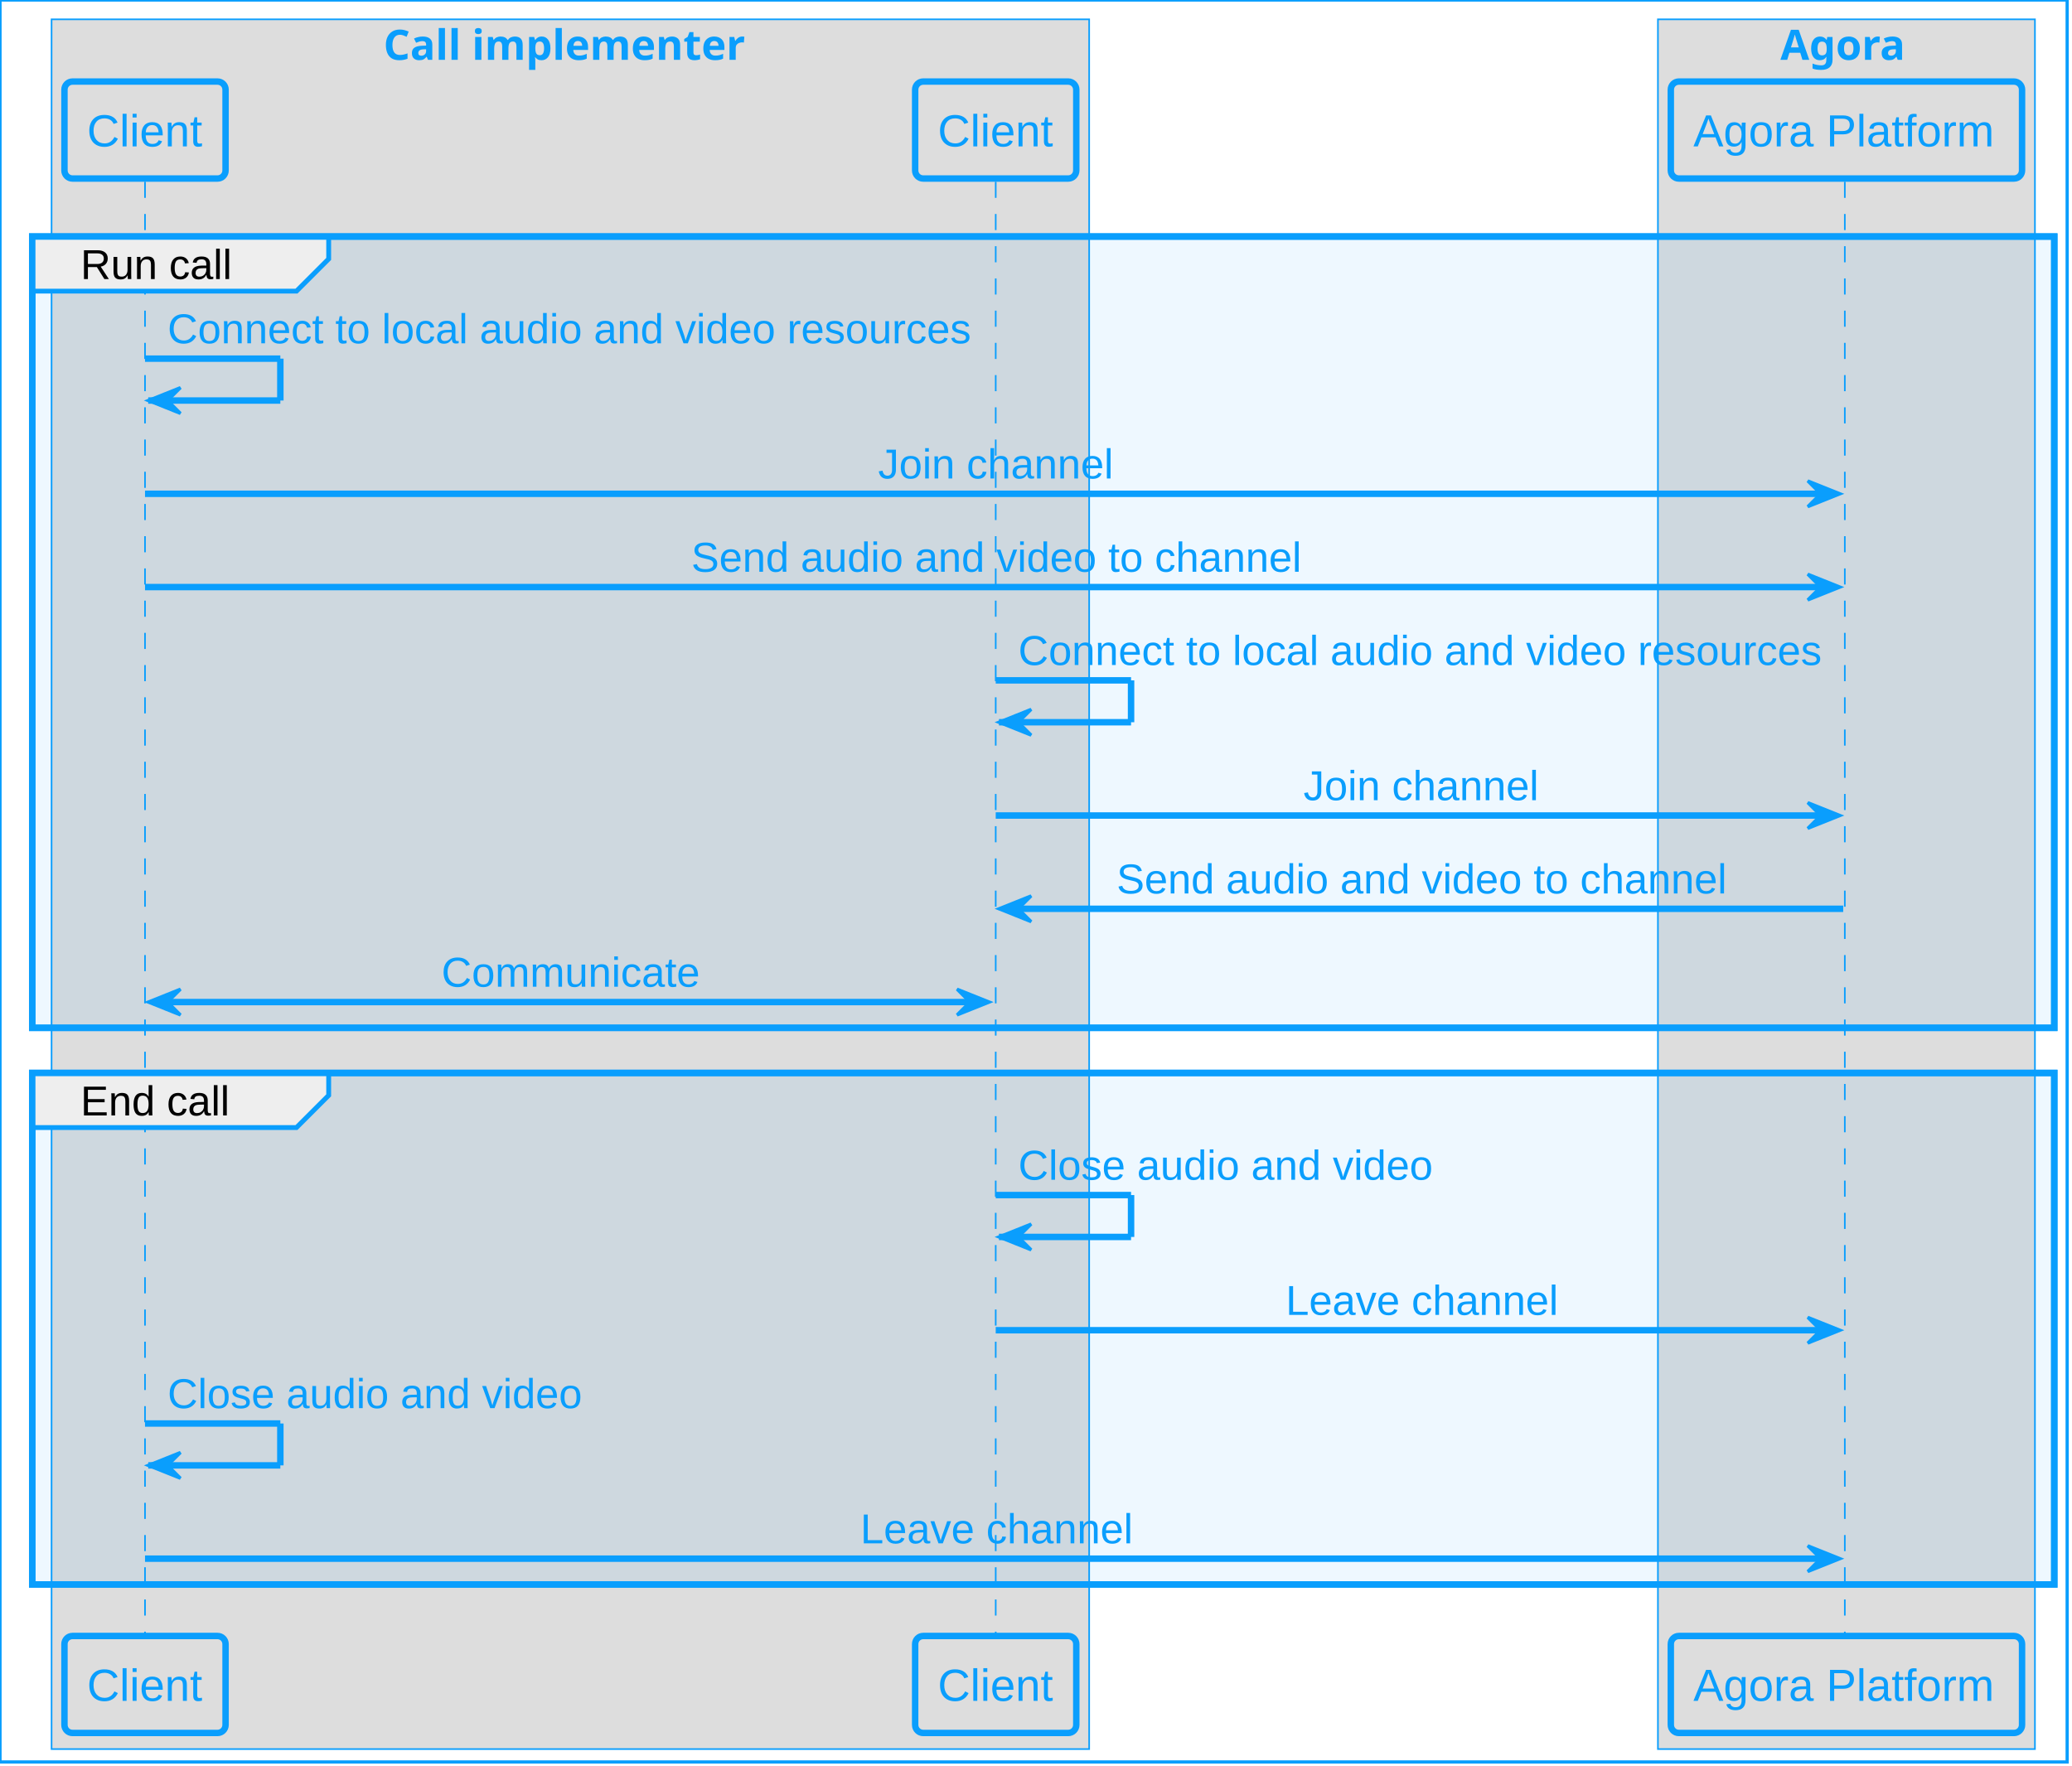
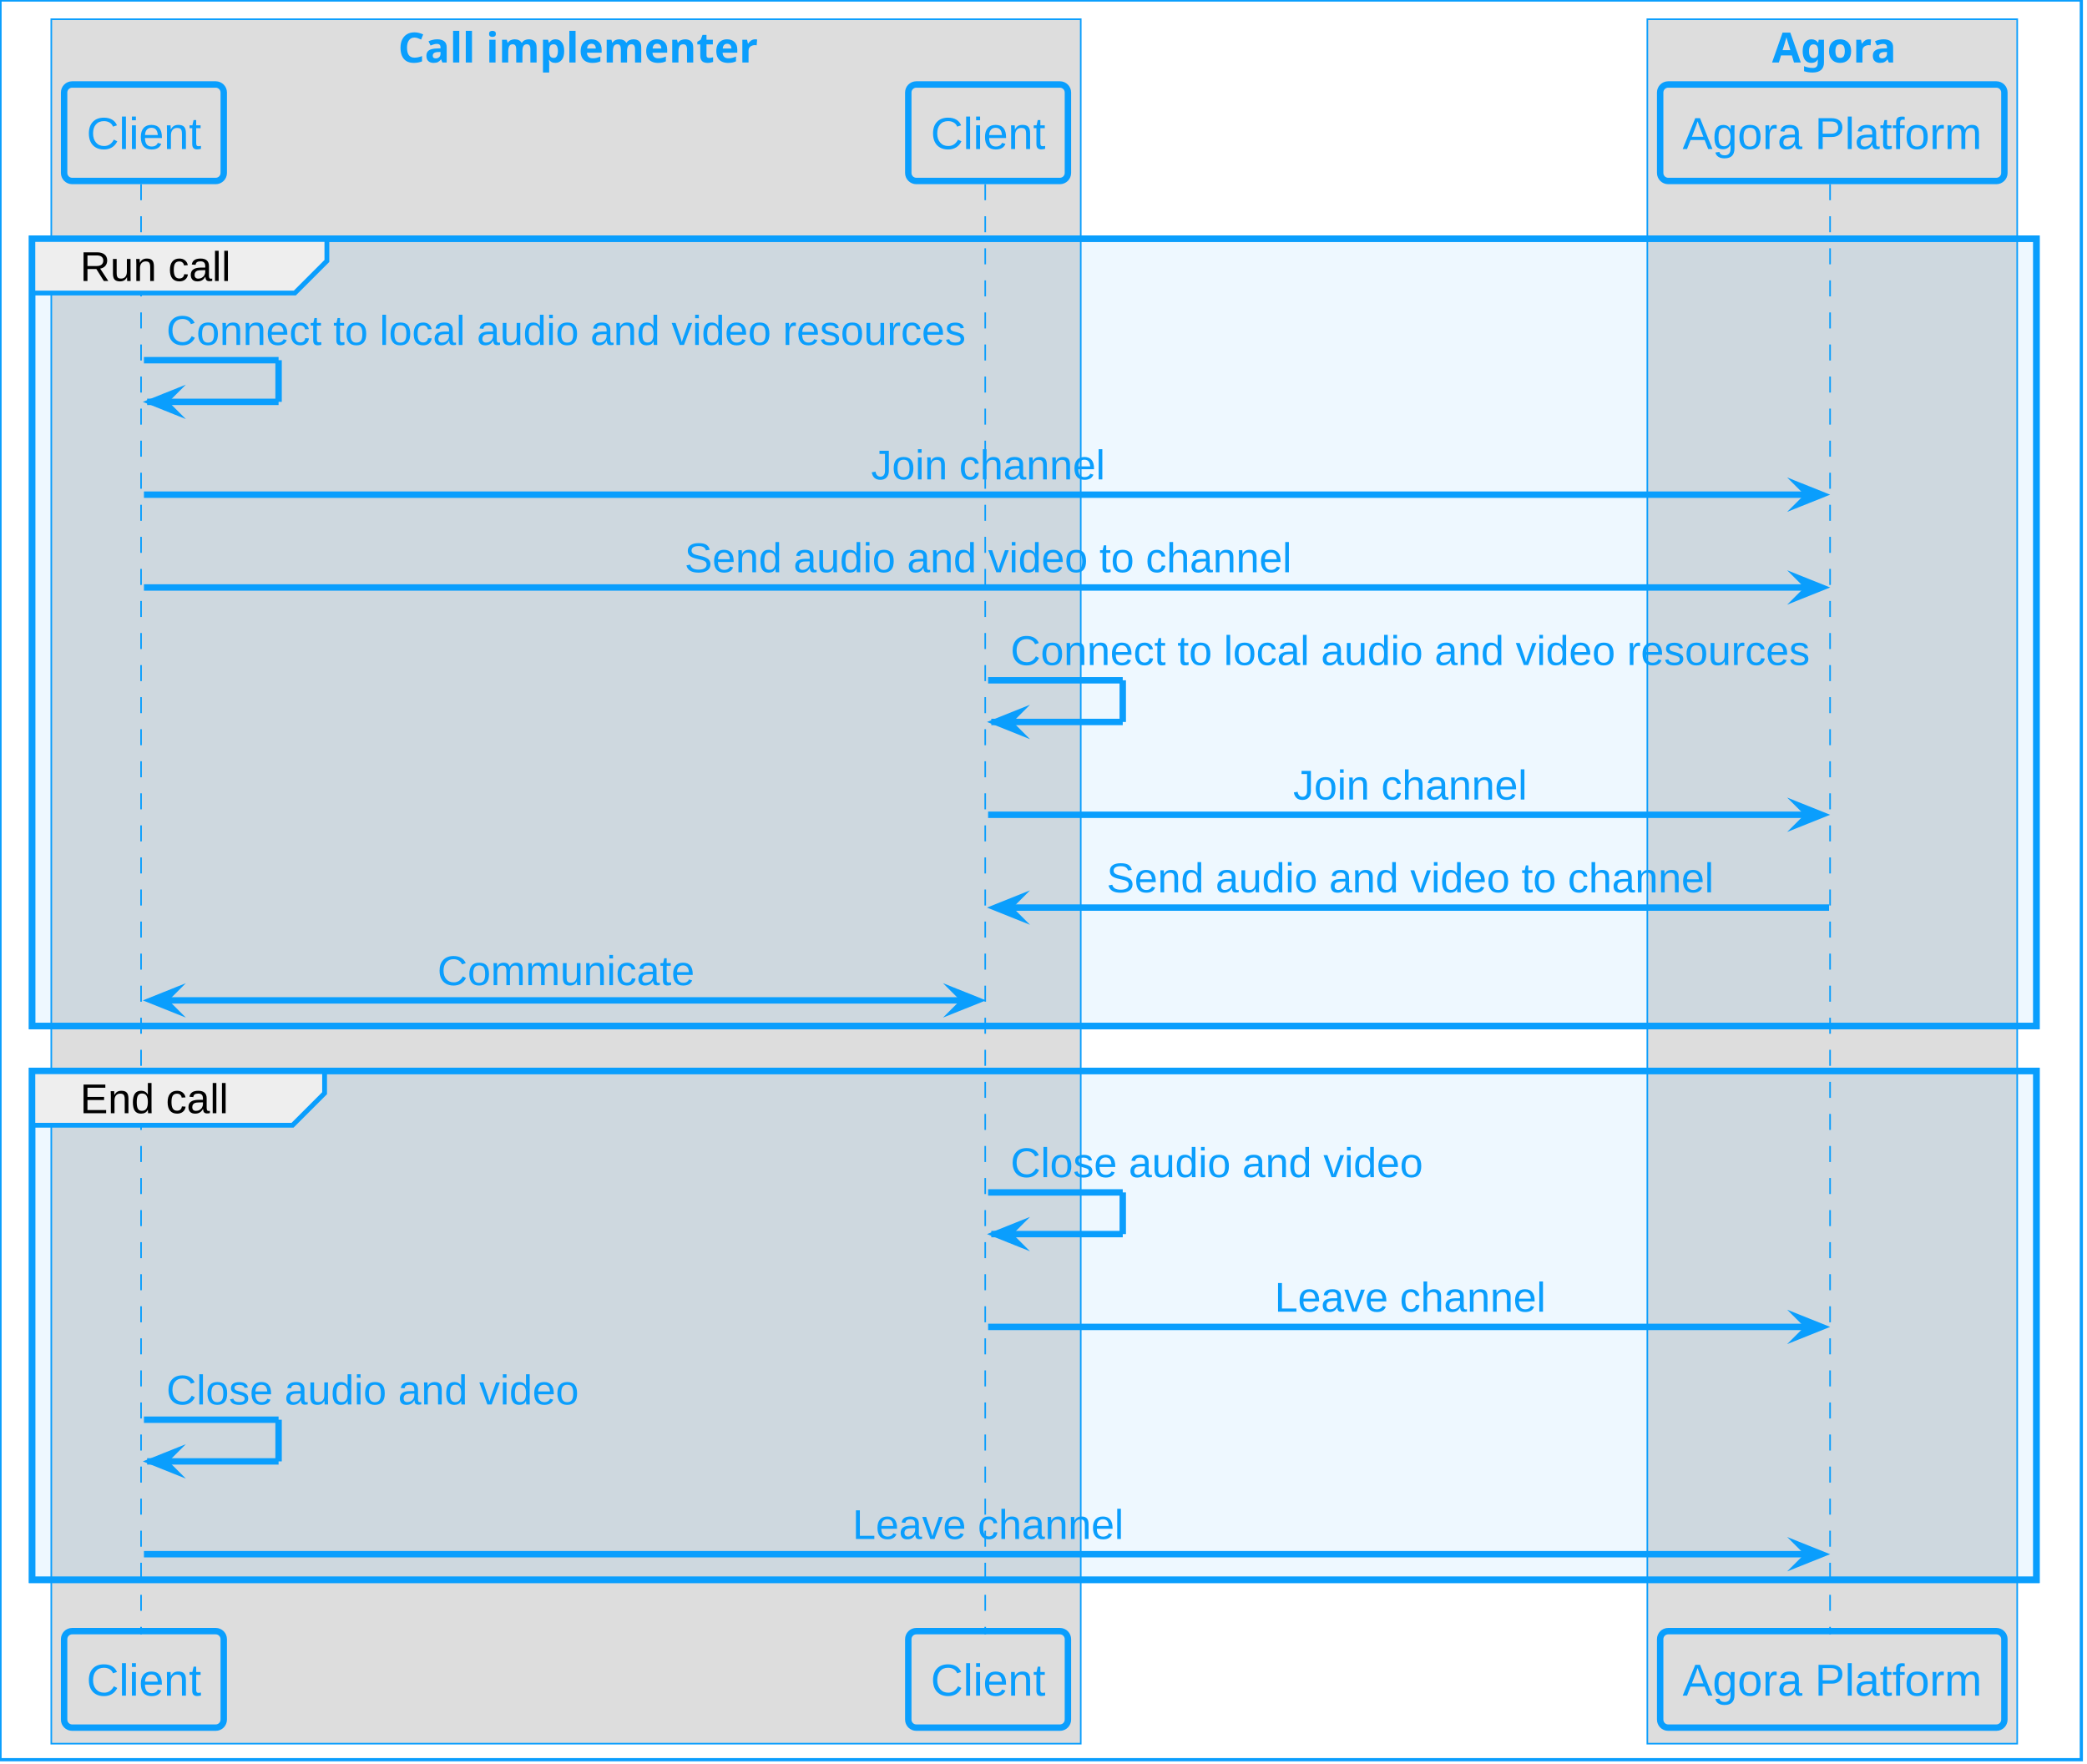
- <svg xmlns="http://www.w3.org/2000/svg" contentStyleType="text/css" height="548px" preserveAspectRatio="none" style="width:643px;height:548px;" version="1.1" viewBox="0 0 643 548" width="643px" zoomAndPan="magnify">
+ <svg xmlns="http://www.w3.org/2000/svg" contentStyleType="text/css" data-diagram-type="SEQUENCE" height="550px" preserveAspectRatio="none" style="width:651px;height:550px;" version="1.1" viewBox="0 0 651 550" width="651px" zoomAndPan="magnify">
  <defs />
  <g>
-     <rect fill="none" height="546.841" style="stroke:#0A9EFD;stroke-width:1.0;" width="641.5" x="0" y="0" />
-     <rect fill="#999999" fill-opacity="0.333" height="536.841" style="stroke:#0A9EFD;stroke-width:0.5;" width="322" x="16" y="6" />
-     <text fill="#0A9EFD" font-family="sans-serif" font-size="13" font-weight="bold" lengthAdjust="spacing" textLength="116" x="119" y="18.568">Call implementer</text>
-     <rect fill="#999999" fill-opacity="0.333" height="536.841" style="stroke:#0A9EFD;stroke-width:0.5;" width="117" x="514.5" y="6" />
-     <text fill="#0A9EFD" font-family="sans-serif" font-size="13" font-weight="bold" lengthAdjust="spacing" textLength="41" x="552.5" y="18.568">Agora</text>
-     <rect fill="#0A9EFD" fill-opacity="0.067" height="245.59" style="stroke:#0A9EFD;stroke-width:2.0;" width="627.5" x="10" y="73.409" />
-     <rect fill="#0A9EFD" fill-opacity="0.067" height="158.744" style="stroke:#0A9EFD;stroke-width:2.0;" width="627.5" x="10" y="332.999" />
-     <line style="stroke:#0A9EFD;stroke-width:0.5;stroke-dasharray:5.0,5.0;" x1="45" x2="45" y1="56.409" y2="508.743" />
-     <line style="stroke:#0A9EFD;stroke-width:0.5;stroke-dasharray:5.0,5.0;" x1="309" x2="309" y1="56.409" y2="508.743" />
-     <line style="stroke:#0A9EFD;stroke-width:0.5;stroke-dasharray:5.0,5.0;" x1="572.5" x2="572.5" y1="56.409" y2="508.743" />
-     <rect fill="none" height="30.099" rx="2.5" ry="2.5" style="stroke:#0A9EFD;stroke-width:2.0;" width="50" x="20" y="25.311" />
-     <text fill="#0A9EFD" font-family="Arial" font-size="14" lengthAdjust="spacing" textLength="36" x="27" y="45.442">Client</text>
-     <rect fill="none" height="30.099" rx="2.5" ry="2.5" style="stroke:#0A9EFD;stroke-width:2.0;" width="50" x="20" y="507.743" />
-     <text fill="#0A9EFD" font-family="Arial" font-size="14" lengthAdjust="spacing" textLength="36" x="27" y="527.875">Client</text>
-     <rect fill="none" height="30.099" rx="2.5" ry="2.5" style="stroke:#0A9EFD;stroke-width:2.0;" width="50" x="284" y="25.311" />
-     <text fill="#0A9EFD" font-family="Arial" font-size="14" lengthAdjust="spacing" textLength="36" x="291" y="45.442">Client</text>
-     <rect fill="none" height="30.099" rx="2.5" ry="2.5" style="stroke:#0A9EFD;stroke-width:2.0;" width="50" x="284" y="507.743" />
-     <text fill="#0A9EFD" font-family="Arial" font-size="14" lengthAdjust="spacing" textLength="36" x="291" y="527.875">Client</text>
-     <rect fill="none" height="30.099" rx="2.5" ry="2.5" style="stroke:#0A9EFD;stroke-width:2.0;" width="109" x="518.5" y="25.311" />
-     <text fill="#0A9EFD" font-family="Arial" font-size="14" lengthAdjust="spacing" textLength="95" x="525.5" y="45.442">Agora Platform</text>
-     <rect fill="none" height="30.099" rx="2.5" ry="2.5" style="stroke:#0A9EFD;stroke-width:2.0;" width="109" x="518.5" y="507.743" />
-     <text fill="#0A9EFD" font-family="Arial" font-size="14" lengthAdjust="spacing" textLength="95" x="525.5" y="527.875">Agora Platform</text>
-     <path d="M10,73.409 L102,73.409 L102,80.358 L92,90.358 L10,90.358 L10,73.409 " fill="#EEEEEE" style="stroke:#0A9EFD;stroke-width:1.5;" />
-     <rect fill="none" height="245.59" style="stroke:#0A9EFD;stroke-width:2.0;" width="627.5" x="10" y="73.409" />
-     <text fill="#000000" font-family="Arial" font-size="13" lengthAdjust="spacing" textLength="47" x="25" y="86.603">Run call</text>
-     <line style="stroke:#0A9EFD;stroke-width:2.0;" x1="45" x2="87" y1="111.307" y2="111.307" />
-     <line style="stroke:#0A9EFD;stroke-width:2.0;" x1="87" x2="87" y1="111.307" y2="124.307" />
-     <line style="stroke:#0A9EFD;stroke-width:2.0;" x1="46" x2="87" y1="124.307" y2="124.307" />
-     <polygon fill="#0A9EFD" points="56,120.307,46,124.307,56,128.307,52,124.307" style="stroke:#0A9EFD;stroke-width:1.0;" />
-     <text fill="#0A9EFD" font-family="Arial" font-size="13" lengthAdjust="spacing" textLength="250" x="52" y="106.552">Connect to local audio and video resources</text>
-     <polygon fill="#0A9EFD" points="561,149.255,571,153.255,561,157.255,565,153.255" style="stroke:#0A9EFD;stroke-width:1.0;" />
-     <line style="stroke:#0A9EFD;stroke-width:2.0;" x1="45" x2="567" y1="153.255" y2="153.255" />
-     <text fill="#0A9EFD" font-family="Arial" font-size="13" lengthAdjust="spacing" textLength="73" x="272.5" y="148.5">Join channel</text>
-     <polygon fill="#0A9EFD" points="561,178.204,571,182.204,561,186.204,565,182.204" style="stroke:#0A9EFD;stroke-width:1.0;" />
-     <line style="stroke:#0A9EFD;stroke-width:2.0;" x1="45" x2="567" y1="182.204" y2="182.204" />
-     <text fill="#0A9EFD" font-family="Arial" font-size="13" lengthAdjust="spacing" textLength="189" x="214.5" y="177.449">Send audio and video to channel</text>
-     <line style="stroke:#0A9EFD;stroke-width:2.0;" x1="309" x2="351" y1="211.153" y2="211.153" />
-     <line style="stroke:#0A9EFD;stroke-width:2.0;" x1="351" x2="351" y1="211.153" y2="224.153" />
-     <line style="stroke:#0A9EFD;stroke-width:2.0;" x1="310" x2="351" y1="224.153" y2="224.153" />
-     <polygon fill="#0A9EFD" points="320,220.153,310,224.153,320,228.153,316,224.153" style="stroke:#0A9EFD;stroke-width:1.0;" />
-     <text fill="#0A9EFD" font-family="Arial" font-size="13" lengthAdjust="spacing" textLength="250" x="316" y="206.398">Connect to local audio and video resources</text>
-     <polygon fill="#0A9EFD" points="561,249.102,571,253.102,561,257.102,565,253.102" style="stroke:#0A9EFD;stroke-width:1.0;" />
-     <line style="stroke:#0A9EFD;stroke-width:2.0;" x1="309" x2="567" y1="253.102" y2="253.102" />
-     <text fill="#0A9EFD" font-family="Arial" font-size="13" lengthAdjust="spacing" textLength="73" x="404.5" y="248.347">Join channel</text>
-     <polygon fill="#0A9EFD" points="320,278.05,310,282.05,320,286.05,316,282.05" style="stroke:#0A9EFD;stroke-width:1.0;" />
-     <line style="stroke:#0A9EFD;stroke-width:2.0;" x1="314" x2="572" y1="282.05" y2="282.05" />
-     <text fill="#0A9EFD" font-family="Arial" font-size="13" lengthAdjust="spacing" textLength="189" x="346.5" y="277.295">Send audio and video to channel</text>
-     <polygon fill="#0A9EFD" points="56,306.999,46,310.999,56,314.999,52,310.999" style="stroke:#0A9EFD;stroke-width:1.0;" />
-     <polygon fill="#0A9EFD" points="297,306.999,307,310.999,297,314.999,301,310.999" style="stroke:#0A9EFD;stroke-width:1.0;" />
-     <line style="stroke:#0A9EFD;stroke-width:2.0;" x1="50" x2="303" y1="310.999" y2="310.999" />
-     <text fill="#0A9EFD" font-family="Arial" font-size="13" lengthAdjust="spacing" textLength="80" x="137" y="306.244">Communicate</text>
-     <path d="M10,332.999 L102,332.999 L102,339.948 L92,349.948 L10,349.948 L10,332.999 " fill="#EEEEEE" style="stroke:#0A9EFD;stroke-width:1.5;" />
-     <rect fill="none" height="158.744" style="stroke:#0A9EFD;stroke-width:2.0;" width="627.5" x="10" y="332.999" />
-     <text fill="#000000" font-family="Arial" font-size="13" lengthAdjust="spacing" textLength="47" x="25" y="346.193">End call</text>
-     <line style="stroke:#0A9EFD;stroke-width:2.0;" x1="309" x2="351" y1="370.897" y2="370.897" />
-     <line style="stroke:#0A9EFD;stroke-width:2.0;" x1="351" x2="351" y1="370.897" y2="383.897" />
-     <line style="stroke:#0A9EFD;stroke-width:2.0;" x1="310" x2="351" y1="383.897" y2="383.897" />
-     <polygon fill="#0A9EFD" points="320,379.897,310,383.897,320,387.897,316,383.897" style="stroke:#0A9EFD;stroke-width:1.0;" />
-     <text fill="#0A9EFD" font-family="Arial" font-size="13" lengthAdjust="spacing" textLength="128" x="316" y="366.142">Close audio and video</text>
-     <polygon fill="#0A9EFD" points="561,408.845,571,412.845,561,416.845,565,412.845" style="stroke:#0A9EFD;stroke-width:1.0;" />
-     <line style="stroke:#0A9EFD;stroke-width:2.0;" x1="309" x2="567" y1="412.845" y2="412.845" />
-     <text fill="#0A9EFD" font-family="Arial" font-size="13" lengthAdjust="spacing" textLength="84" x="399" y="408.09">Leave channel</text>
-     <line style="stroke:#0A9EFD;stroke-width:2.0;" x1="45" x2="87" y1="441.794" y2="441.794" />
-     <line style="stroke:#0A9EFD;stroke-width:2.0;" x1="87" x2="87" y1="441.794" y2="454.794" />
-     <line style="stroke:#0A9EFD;stroke-width:2.0;" x1="46" x2="87" y1="454.794" y2="454.794" />
-     <polygon fill="#0A9EFD" points="56,450.794,46,454.794,56,458.794,52,454.794" style="stroke:#0A9EFD;stroke-width:1.0;" />
-     <text fill="#0A9EFD" font-family="Arial" font-size="13" lengthAdjust="spacing" textLength="128" x="52" y="437.039">Close audio and video</text>
-     <polygon fill="#0A9EFD" points="561,479.743,571,483.743,561,487.743,565,483.743" style="stroke:#0A9EFD;stroke-width:1.0;" />
-     <line style="stroke:#0A9EFD;stroke-width:2.0;" x1="45" x2="567" y1="483.743" y2="483.743" />
-     <text fill="#0A9EFD" font-family="Arial" font-size="13" lengthAdjust="spacing" textLength="84" x="267" y="478.988">Leave channel</text>
+     <rect fill="none" height="548.882" style="stroke:#0A9EFD;stroke-width:1;" width="649.229" x="0" y="0" />
+     <rect fill="#999999" fill-opacity="0.333" height="537.882" style="stroke:#0A9EFD;stroke-width:0.5;" width="321.116" x="16" y="6" />
+     <text fill="#0A9EFD" font-family="sans-serif" font-size="13" font-weight="700" lengthAdjust="spacing" textLength="104.755" x="124.18" y="19.495">Call implementer</text>
+     <rect fill="#999999" fill-opacity="0.333" height="537.882" style="stroke:#0A9EFD;stroke-width:0.5;" width="115.372" x="513.857" y="6" />
+     <text fill="#0A9EFD" font-family="sans-serif" font-size="13" font-weight="700" lengthAdjust="spacing" textLength="37.559" x="552.763" y="19.495">Agora</text>
+     <rect fill="#0A9EFD" fill-opacity="0.067" height="245.59" style="stroke:#0A9EFD;stroke-width:2;" width="625.229" x="10" y="74.45" />
+     <rect fill="#0A9EFD" fill-opacity="0.067" height="158.744" style="stroke:#0A9EFD;stroke-width:2;" width="625.229" x="10" y="334.04" />
+     <g class="participant-lifeline" data-entity-uid="part1" data-qualified-name="AC" data-source-line="4" id="part1-lifeline">
+       <g>
+         <rect fill="#000000" fill-opacity="0" height="452.334" width="8" x="40.897" y="57.45" />
+         <line style="stroke:#0A9EFD;stroke-width:0.5;stroke-dasharray:5,5;" x1="44" x2="44" y1="57.45" y2="509.784" />
+       </g>
+     </g>
+     <g class="participant-lifeline" data-entity-uid="part2" data-qualified-name="AC2" data-source-line="6" id="part2-lifeline">
+       <g>
+         <rect fill="#000000" fill-opacity="0" height="452.334" width="8" x="304.22" y="57.45" />
+         <line style="stroke:#0A9EFD;stroke-width:0.5;stroke-dasharray:5,5;" x1="307.323" x2="307.323" y1="57.45" y2="509.784" />
+       </g>
+     </g>
+     <g class="participant-lifeline" data-entity-uid="part3" data-qualified-name="AP" data-source-line="11" id="part3-lifeline">
+       <g>
+         <rect fill="#000000" fill-opacity="0" height="452.334" width="8" x="567.543" y="57.45" />
+         <line style="stroke:#0A9EFD;stroke-width:0.5;stroke-dasharray:5,5;" x1="570.857" x2="570.857" y1="57.45" y2="509.784" />
+       </g>
+     </g>
+     <g class="participant participant-head" data-entity-uid="part1" data-qualified-name="AC" data-source-line="4" id="part1-head">
+       <rect fill="none" height="30.099" rx="2.5" ry="2.5" style="stroke:#0A9EFD;stroke-width:2;" width="49.793" x="20" y="26.352" />
+       <text fill="#0A9EFD" font-family="Arial" font-size="14" lengthAdjust="spacing" textLength="35.793" x="27" y="46.483">Client</text>
+     </g>
+     <g class="participant participant-tail" data-entity-uid="part1" data-qualified-name="AC" data-source-line="4" id="part1-tail">
+       <rect fill="none" height="30.099" rx="2.5" ry="2.5" style="stroke:#0A9EFD;stroke-width:2;" width="49.793" x="20" y="508.784" />
+       <text fill="#0A9EFD" font-family="Arial" font-size="14" lengthAdjust="spacing" textLength="35.793" x="27" y="528.915">Client</text>
+     </g>
+     <g class="participant participant-head" data-entity-uid="part2" data-qualified-name="AC2" data-source-line="6" id="part2-head">
+       <rect fill="none" height="30.099" rx="2.5" ry="2.5" style="stroke:#0A9EFD;stroke-width:2;" width="49.793" x="283.323" y="26.352" />
+       <text fill="#0A9EFD" font-family="Arial" font-size="14" lengthAdjust="spacing" textLength="35.793" x="290.323" y="46.483">Client</text>
+     </g>
+     <g class="participant participant-tail" data-entity-uid="part2" data-qualified-name="AC2" data-source-line="6" id="part2-tail">
+       <rect fill="none" height="30.099" rx="2.5" ry="2.5" style="stroke:#0A9EFD;stroke-width:2;" width="49.793" x="283.323" y="508.784" />
+       <text fill="#0A9EFD" font-family="Arial" font-size="14" lengthAdjust="spacing" textLength="35.793" x="290.323" y="528.915">Client</text>
+     </g>
+     <g class="participant participant-head" data-entity-uid="part3" data-qualified-name="AP" data-source-line="11" id="part3-head">
+       <rect fill="none" height="30.099" rx="2.5" ry="2.5" style="stroke:#0A9EFD;stroke-width:2;" width="107.372" x="517.857" y="26.352" />
+       <text fill="#0A9EFD" font-family="Arial" font-size="14" lengthAdjust="spacing" textLength="93.372" x="524.857" y="46.483">Agora Platform</text>
+     </g>
+     <g class="participant participant-tail" data-entity-uid="part3" data-qualified-name="AP" data-source-line="11" id="part3-tail">
+       <rect fill="none" height="30.099" rx="2.5" ry="2.5" style="stroke:#0A9EFD;stroke-width:2;" width="107.372" x="517.857" y="508.784" />
+       <text fill="#0A9EFD" font-family="Arial" font-size="14" lengthAdjust="spacing" textLength="93.372" x="524.857" y="528.915">Agora Platform</text>
+     </g>
+     <path d="M10,74.45 L101.966,74.45 L101.966,81.399 L91.966,91.399 L10,91.399 L10,74.45" fill="#EEEEEE" style="stroke:#0A9EFD;stroke-width:1.5;" />
+     <rect fill="none" height="245.59" style="stroke:#0A9EFD;stroke-width:2;" width="625.229" x="10" y="74.45" />
+     <text fill="#000000" font-family="Arial" font-size="13" lengthAdjust="spacing" textLength="46.966" x="25" y="87.644">Run call</text>
+     <g class="message" data-entity-1="part1" data-entity-2="part1" data-source-line="17" id="msg1">
+       <line style="stroke:#0A9EFD;stroke-width:2;" x1="44.897" x2="86.897" y1="112.348" y2="112.348" />
+       <line style="stroke:#0A9EFD;stroke-width:2;" x1="86.897" x2="86.897" y1="112.348" y2="125.348" />
+       <line style="stroke:#0A9EFD;stroke-width:2;" x1="45.897" x2="86.897" y1="125.348" y2="125.348" />
+       <polygon fill="#0A9EFD" points="55.897,121.348,45.897,125.348,55.897,129.348,51.897,125.348" style="stroke:#0A9EFD;stroke-width:1;stroke-linejoin:miter;stroke-miterlimit:10;" />
+       <text fill="#0A9EFD" font-family="Arial" font-size="13" lengthAdjust="spacing" textLength="249.323" x="51.897" y="107.593">Connect to local audio and video resources</text>
+     </g>
+     <g class="message" data-entity-1="part1" data-entity-2="part3" data-source-line="18" id="msg2">
+       <polygon fill="#0A9EFD" points="559.543,150.296,569.543,154.296,559.543,158.296,563.543,154.296" style="stroke:#0A9EFD;stroke-width:1;stroke-linejoin:miter;stroke-miterlimit:10;" />
+       <line style="stroke:#0A9EFD;stroke-width:2;" x1="44.897" x2="565.543" y1="154.296" y2="154.296" />
+       <text fill="#0A9EFD" font-family="Arial" font-size="13" lengthAdjust="spacing" textLength="72.998" x="271.721" y="149.542">Join channel</text>
+     </g>
+     <g class="message" data-entity-1="part1" data-entity-2="part3" data-source-line="19" id="msg3">
+       <polygon fill="#0A9EFD" points="559.543,179.245,569.543,183.245,559.543,187.245,563.543,183.245" style="stroke:#0A9EFD;stroke-width:1;stroke-linejoin:miter;stroke-miterlimit:10;" />
+       <line style="stroke:#0A9EFD;stroke-width:2;" x1="44.897" x2="565.543" y1="183.245" y2="183.245" />
+       <text fill="#0A9EFD" font-family="Arial" font-size="13" lengthAdjust="spacing" textLength="189.376" x="213.532" y="178.49">Send audio and video to channel</text>
+     </g>
+     <g class="message" data-entity-1="part2" data-entity-2="part2" data-source-line="21" id="msg4">
+       <line style="stroke:#0A9EFD;stroke-width:2;" x1="308.22" x2="350.22" y1="212.194" y2="212.194" />
+       <line style="stroke:#0A9EFD;stroke-width:2;" x1="350.22" x2="350.22" y1="212.194" y2="225.194" />
+       <line style="stroke:#0A9EFD;stroke-width:2;" x1="309.22" x2="350.22" y1="225.194" y2="225.194" />
+       <polygon fill="#0A9EFD" points="319.22,221.194,309.22,225.194,319.22,229.194,315.22,225.194" style="stroke:#0A9EFD;stroke-width:1;stroke-linejoin:miter;stroke-miterlimit:10;" />
+       <text fill="#0A9EFD" font-family="Arial" font-size="13" lengthAdjust="spacing" textLength="249.323" x="315.22" y="207.439">Connect to local audio and video resources</text>
+     </g>
+     <g class="message" data-entity-1="part2" data-entity-2="part3" data-source-line="22" id="msg5">
+       <polygon fill="#0A9EFD" points="559.543,250.143,569.543,254.143,559.543,258.143,563.543,254.143" style="stroke:#0A9EFD;stroke-width:1;stroke-linejoin:miter;stroke-miterlimit:10;" />
+       <line style="stroke:#0A9EFD;stroke-width:2;" x1="308.22" x2="565.543" y1="254.143" y2="254.143" />
+       <text fill="#0A9EFD" font-family="Arial" font-size="13" lengthAdjust="spacing" textLength="72.998" x="403.382" y="249.388">Join channel</text>
+     </g>
+     <g class="message" data-entity-1="part3" data-entity-2="part2" data-source-line="23" id="msg6">
+       <polygon fill="#0A9EFD" points="319.22,279.091,309.22,283.091,319.22,287.091,315.22,283.091" style="stroke:#0A9EFD;stroke-width:1;stroke-linejoin:miter;stroke-miterlimit:10;" />
+       <line style="stroke:#0A9EFD;stroke-width:2;" x1="313.22" x2="570.543" y1="283.091" y2="283.091" />
+       <text fill="#0A9EFD" font-family="Arial" font-size="13" lengthAdjust="spacing" textLength="189.376" x="345.193" y="278.336">Send audio and video to channel</text>
+     </g>
+     <g class="message" data-entity-1="part1" data-entity-2="part2" data-source-line="25" id="msg7">
+       <polygon fill="#0A9EFD" points="55.897,308.04,45.897,312.04,55.897,316.04,51.897,312.04" style="stroke:#0A9EFD;stroke-width:1;stroke-linejoin:miter;stroke-miterlimit:10;" />
+       <polygon fill="#0A9EFD" points="296.22,308.04,306.22,312.04,296.22,316.04,300.22,312.04" style="stroke:#0A9EFD;stroke-width:1;stroke-linejoin:miter;stroke-miterlimit:10;" />
+       <line style="stroke:#0A9EFD;stroke-width:2;" x1="49.897" x2="302.22" y1="312.04" y2="312.04" />
+       <text fill="#0A9EFD" font-family="Arial" font-size="13" lengthAdjust="spacing" textLength="80.196" x="136.46" y="307.285">Communicate</text>
+     </g>
+     <path d="M10,334.04 L101.249,334.04 L101.249,340.989 L91.249,350.989 L10,350.989 L10,334.04" fill="#EEEEEE" style="stroke:#0A9EFD;stroke-width:1.5;" />
+     <rect fill="none" height="158.744" style="stroke:#0A9EFD;stroke-width:2;" width="625.229" x="10" y="334.04" />
+     <text fill="#000000" font-family="Arial" font-size="13" lengthAdjust="spacing" textLength="46.249" x="25" y="347.234">End call</text>
+     <g class="message" data-entity-1="part2" data-entity-2="part2" data-source-line="30" id="msg8">
+       <line style="stroke:#0A9EFD;stroke-width:2;" x1="308.22" x2="350.22" y1="371.938" y2="371.938" />
+       <line style="stroke:#0A9EFD;stroke-width:2;" x1="350.22" x2="350.22" y1="371.938" y2="384.938" />
+       <line style="stroke:#0A9EFD;stroke-width:2;" x1="309.22" x2="350.22" y1="384.938" y2="384.938" />
+       <polygon fill="#0A9EFD" points="319.22,380.938,309.22,384.938,319.22,388.938,315.22,384.938" style="stroke:#0A9EFD;stroke-width:1;stroke-linejoin:miter;stroke-miterlimit:10;" />
+       <text fill="#0A9EFD" font-family="Arial" font-size="13" lengthAdjust="spacing" textLength="128.648" x="315.22" y="367.183">Close audio and video</text>
+     </g>
+     <g class="message" data-entity-1="part2" data-entity-2="part3" data-source-line="31" id="msg9">
+       <polygon fill="#0A9EFD" points="559.543,409.886,569.543,413.886,559.543,417.886,563.543,413.886" style="stroke:#0A9EFD;stroke-width:1;stroke-linejoin:miter;stroke-miterlimit:10;" />
+       <line style="stroke:#0A9EFD;stroke-width:2;" x1="308.22" x2="565.543" y1="413.886" y2="413.886" />
+       <text fill="#0A9EFD" font-family="Arial" font-size="13" lengthAdjust="spacing" textLength="84.57" x="397.596" y="409.131">Leave channel</text>
+     </g>
+     <g class="message" data-entity-1="part1" data-entity-2="part1" data-source-line="33" id="msg10">
+       <line style="stroke:#0A9EFD;stroke-width:2;" x1="44.897" x2="86.897" y1="442.835" y2="442.835" />
+       <line style="stroke:#0A9EFD;stroke-width:2;" x1="86.897" x2="86.897" y1="442.835" y2="455.835" />
+       <line style="stroke:#0A9EFD;stroke-width:2;" x1="45.897" x2="86.897" y1="455.835" y2="455.835" />
+       <polygon fill="#0A9EFD" points="55.897,451.835,45.897,455.835,55.897,459.835,51.897,455.835" style="stroke:#0A9EFD;stroke-width:1;stroke-linejoin:miter;stroke-miterlimit:10;" />
+       <text fill="#0A9EFD" font-family="Arial" font-size="13" lengthAdjust="spacing" textLength="128.648" x="51.897" y="438.08">Close audio and video</text>
+     </g>
+     <g class="message" data-entity-1="part1" data-entity-2="part3" data-source-line="34" id="msg11">
+       <polygon fill="#0A9EFD" points="559.543,480.784,569.543,484.784,559.543,488.784,563.543,484.784" style="stroke:#0A9EFD;stroke-width:1;stroke-linejoin:miter;stroke-miterlimit:10;" />
+       <line style="stroke:#0A9EFD;stroke-width:2;" x1="44.897" x2="565.543" y1="484.784" y2="484.784" />
+       <text fill="#0A9EFD" font-family="Arial" font-size="13" lengthAdjust="spacing" textLength="84.57" x="265.935" y="480.029">Leave channel</text>
+     </g>
  </g>
</svg>
